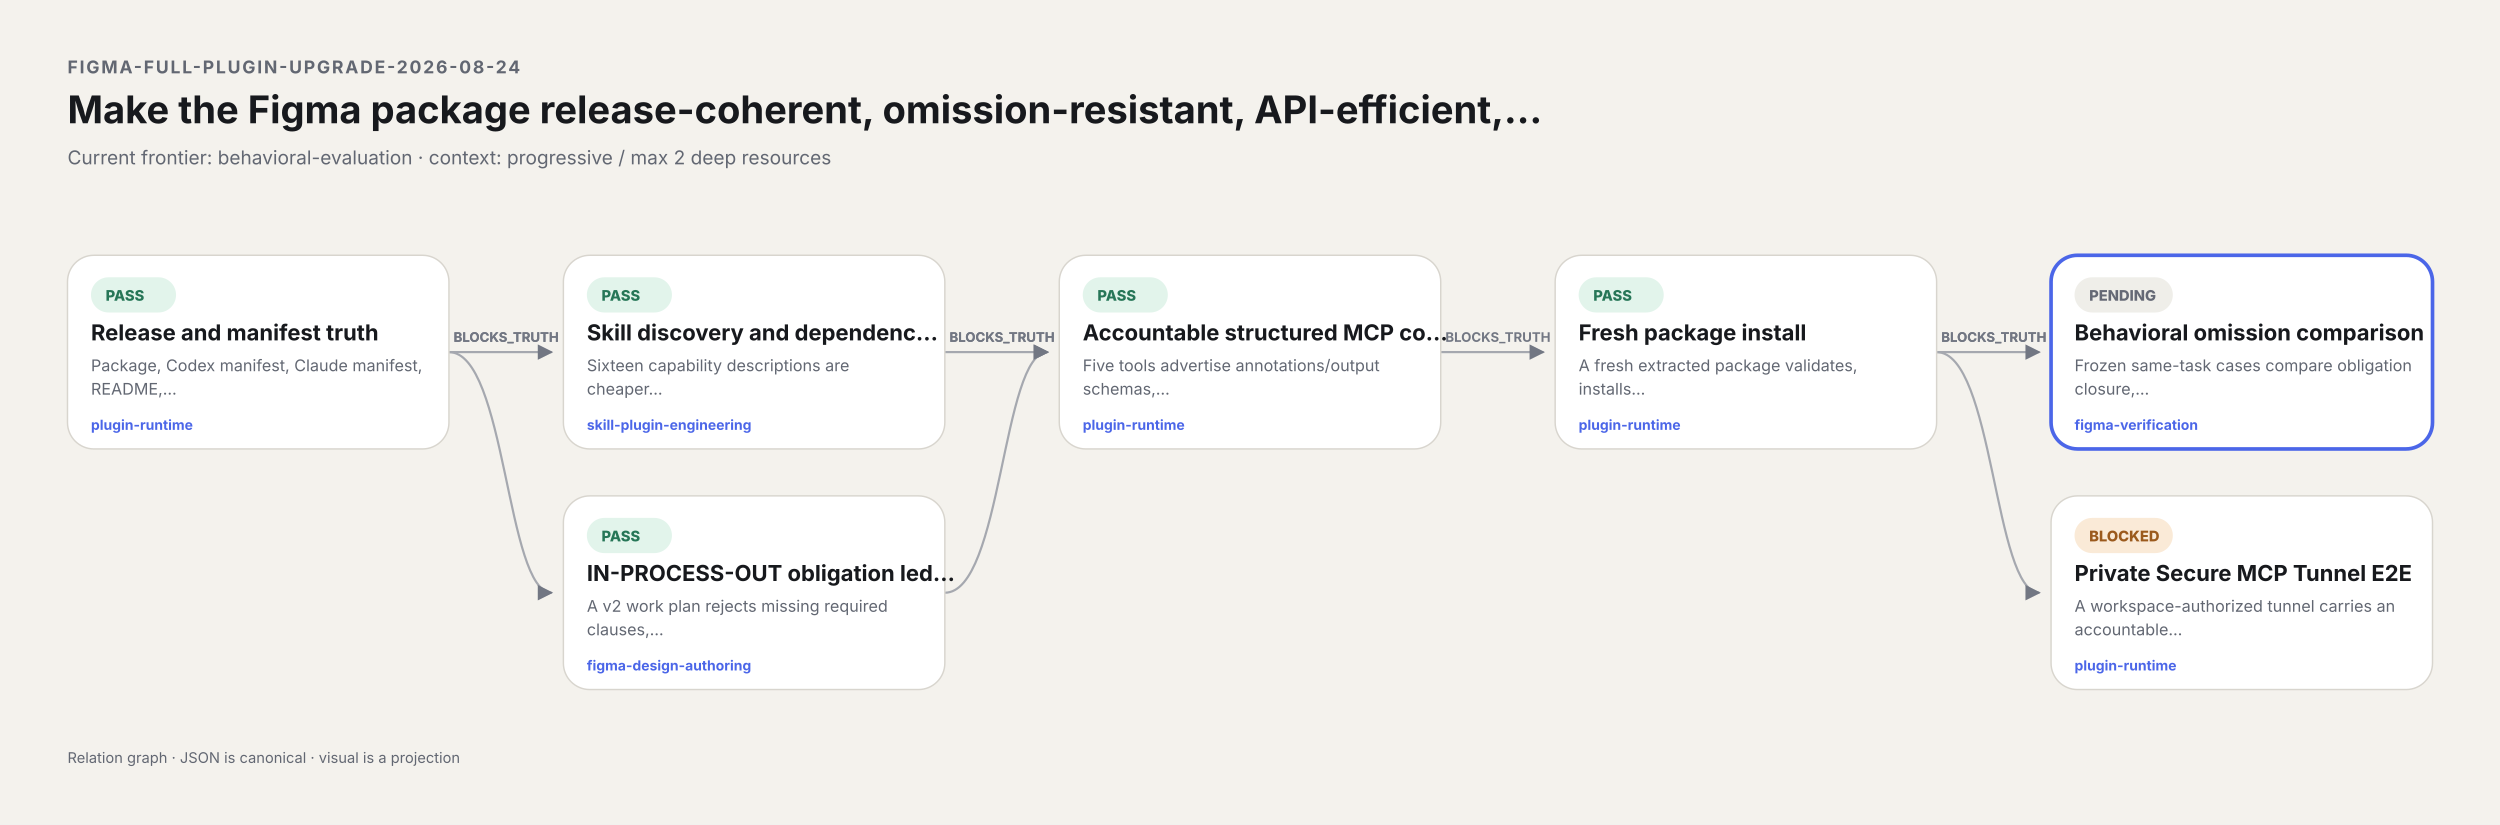
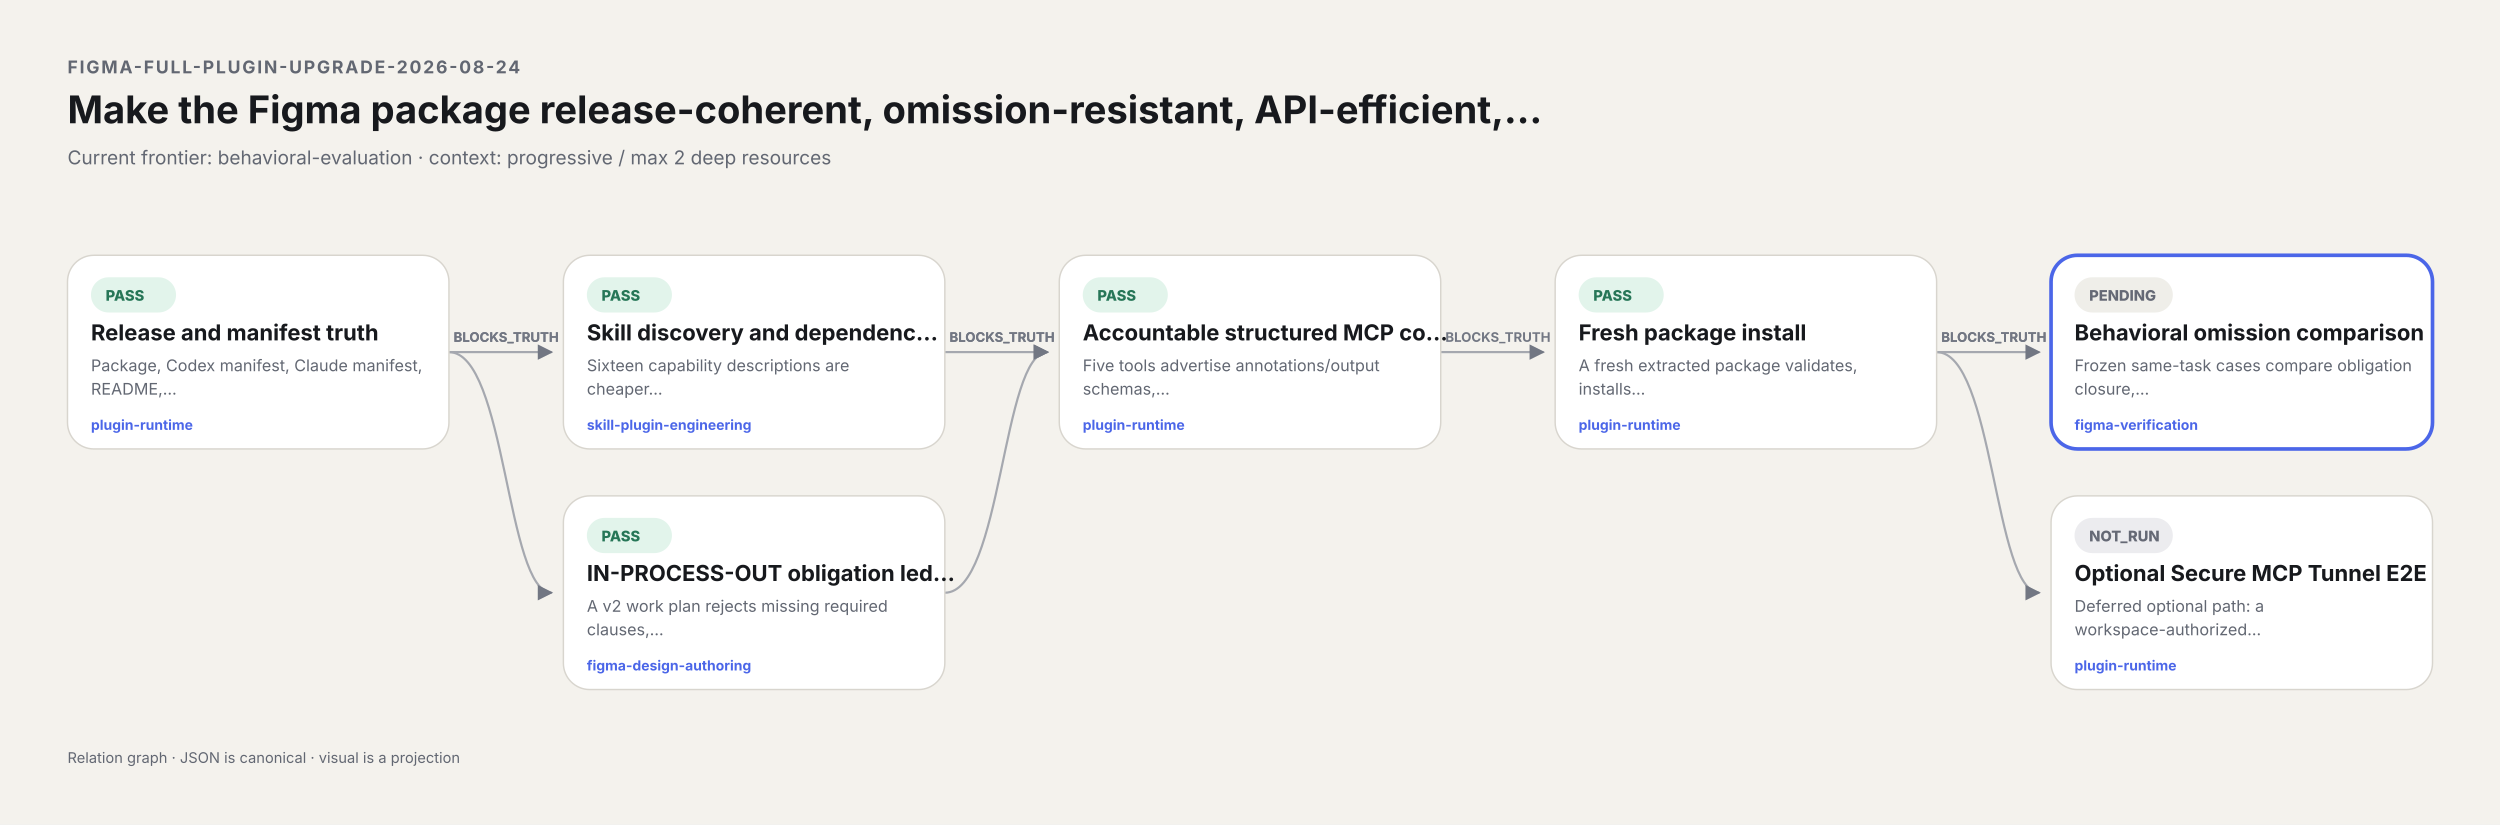
<svg xmlns="http://www.w3.org/2000/svg" width="1704" height="562" viewBox="0 0 1704 562">
  <defs>
    <marker id="arrow" viewBox="0 0 10 10" refX="9" refY="5" markerWidth="7" markerHeight="7" orient="auto-start-reverse">
      <path d="M 0 0 L 10 5 L 0 10 z" fill="#727783" />
    </marker>
  </defs>
  <rect width="100%" height="100%" fill="#f4f2ed" />
  <text x="46" y="50" font-family="Inter,Segoe UI,sans-serif" font-size="12" font-weight="700" letter-spacing="1.2" fill="#626772">FIGMA-FULL-PLUGIN-UPGRADE-2026-08-24</text>
  <text x="46" y="84" font-family="Inter,Segoe UI,sans-serif" font-size="26" font-weight="750" fill="#17191d">Make the Figma package release-coherent, omission-resistant, API-efficient,…</text>
  <text x="46" y="112" font-family="Inter,Segoe UI,sans-serif" font-size="13" fill="#626772">Current frontier: behavioral-evaluation · context: progressive / max 2 deep resources</text>
  <g font-family="Inter,Segoe UI,sans-serif">
    <path d="M 306 240 C 345 240, 345 240, 376 240" fill="none" stroke="#a5a8af" stroke-width="1.5" marker-end="url(#arrow)" />
    <text x="345" y="233" text-anchor="middle" font-size="9" font-weight="700" fill="#727783">BLOCKS_TRUTH</text>
    <path d="M 306 240 C 345 240, 345 404, 376 404" fill="none" stroke="#a5a8af" stroke-width="1.5" marker-end="url(#arrow)" />
    <text x="345" y="233" text-anchor="middle" font-size="9" font-weight="700" fill="#727783">BLOCKS_TRUTH</text>
    <path d="M 644 240 C 683 240, 683 240, 714 240" fill="none" stroke="#a5a8af" stroke-width="1.5" marker-end="url(#arrow)" />
    <text x="683" y="233" text-anchor="middle" font-size="9" font-weight="700" fill="#727783">BLOCKS_TRUTH</text>
    <path d="M 644 404 C 683 404, 683 240, 714 240" fill="none" stroke="#a5a8af" stroke-width="1.5" marker-end="url(#arrow)" />
    <text x="683" y="233" text-anchor="middle" font-size="9" font-weight="700" fill="#727783">BLOCKS_TRUTH</text>
    <path d="M 982 240 C 1021 240, 1021 240, 1052 240" fill="none" stroke="#a5a8af" stroke-width="1.5" marker-end="url(#arrow)" />
    <text x="1021" y="233" text-anchor="middle" font-size="9" font-weight="700" fill="#727783">BLOCKS_TRUTH</text>
    <path d="M 1320 240 C 1359 240, 1359 240, 1390 240" fill="none" stroke="#a5a8af" stroke-width="1.5" marker-end="url(#arrow)" />
    <text x="1359" y="233" text-anchor="middle" font-size="9" font-weight="700" fill="#727783">BLOCKS_TRUTH</text>
    <path d="M 1320 240 C 1359 240, 1359 404, 1390 404" fill="none" stroke="#a5a8af" stroke-width="1.5" marker-end="url(#arrow)" />
    <text x="1359" y="233" text-anchor="middle" font-size="9" font-weight="700" fill="#727783">BLOCKS_TRUTH</text>
    <g transform="translate(46 174)">
      <rect width="260" height="132" rx="18" fill="#ffffff" stroke="#d8d5ce" stroke-width="1" />
      <rect x="16" y="15" width="58" height="24" rx="12" fill="#e2f4eb" />
      <text x="26" y="31" font-size="10" font-weight="800" fill="#267657">PASS</text>
      <text x="16" y="58" font-size="15" font-weight="750" fill="#17191d">Release and manifest truth</text>
      <text x="16" y="79" font-size="11" fill="#626772">Package, Codex manifest, Claude manifest,</text>
      <text x="16" y="95" font-size="11" fill="#626772">README,…</text>
      <text x="16" y="119" font-size="9.5" font-weight="650" fill="#4b66e8">plugin-runtime</text>
    </g>
    <g transform="translate(384 174)">
      <rect width="260" height="132" rx="18" fill="#ffffff" stroke="#d8d5ce" stroke-width="1" />
      <rect x="16" y="15" width="58" height="24" rx="12" fill="#e2f4eb" />
      <text x="26" y="31" font-size="10" font-weight="800" fill="#267657">PASS</text>
      <text x="16" y="58" font-size="15" font-weight="750" fill="#17191d">Skill discovery and dependenc…</text>
      <text x="16" y="79" font-size="11" fill="#626772">Sixteen capability descriptions are</text>
      <text x="16" y="95" font-size="11" fill="#626772">cheaper…</text>
      <text x="16" y="119" font-size="9.5" font-weight="650" fill="#4b66e8">skill-plugin-engineering</text>
    </g>
    <g transform="translate(384 338)">
      <rect width="260" height="132" rx="18" fill="#ffffff" stroke="#d8d5ce" stroke-width="1" />
      <rect x="16" y="15" width="58" height="24" rx="12" fill="#e2f4eb" />
      <text x="26" y="31" font-size="10" font-weight="800" fill="#267657">PASS</text>
      <text x="16" y="58" font-size="15" font-weight="750" fill="#17191d">IN-PROCESS-OUT obligation led…</text>
      <text x="16" y="79" font-size="11" fill="#626772">A v2 work plan rejects missing required</text>
      <text x="16" y="95" font-size="11" fill="#626772">clauses,…</text>
      <text x="16" y="119" font-size="9.5" font-weight="650" fill="#4b66e8">figma-design-authoring</text>
    </g>
    <g transform="translate(722 174)">
      <rect width="260" height="132" rx="18" fill="#ffffff" stroke="#d8d5ce" stroke-width="1" />
      <rect x="16" y="15" width="58" height="24" rx="12" fill="#e2f4eb" />
      <text x="26" y="31" font-size="10" font-weight="800" fill="#267657">PASS</text>
      <text x="16" y="58" font-size="15" font-weight="750" fill="#17191d">Accountable structured MCP co…</text>
      <text x="16" y="79" font-size="11" fill="#626772">Five tools advertise annotations/output</text>
      <text x="16" y="95" font-size="11" fill="#626772">schemas,…</text>
      <text x="16" y="119" font-size="9.5" font-weight="650" fill="#4b66e8">plugin-runtime</text>
    </g>
    <g transform="translate(1060 174)">
      <rect width="260" height="132" rx="18" fill="#ffffff" stroke="#d8d5ce" stroke-width="1" />
      <rect x="16" y="15" width="58" height="24" rx="12" fill="#e2f4eb" />
      <text x="26" y="31" font-size="10" font-weight="800" fill="#267657">PASS</text>
      <text x="16" y="58" font-size="15" font-weight="750" fill="#17191d">Fresh package install</text>
      <text x="16" y="79" font-size="11" fill="#626772">A fresh extracted package validates,</text>
      <text x="16" y="95" font-size="11" fill="#626772">installs…</text>
      <text x="16" y="119" font-size="9.5" font-weight="650" fill="#4b66e8">plugin-runtime</text>
    </g>
    <g transform="translate(1398 174)">
      <rect width="260" height="132" rx="18" fill="#ffffff" stroke="#4b66e8" stroke-width="2.5" />
      <rect x="16" y="15" width="67" height="24" rx="12" fill="#efeee9" />
      <text x="26" y="31" font-size="10" font-weight="800" fill="#656975">PENDING</text>
      <text x="16" y="58" font-size="15" font-weight="750" fill="#17191d">Behavioral omission comparison</text>
      <text x="16" y="79" font-size="11" fill="#626772">Frozen same-task cases compare obligation</text>
      <text x="16" y="95" font-size="11" fill="#626772">closure,…</text>
      <text x="16" y="119" font-size="9.5" font-weight="650" fill="#4b66e8">figma-verification</text>
    </g>
    <g transform="translate(1398 338)">
      <rect width="260" height="132" rx="18" fill="#ffffff" stroke="#d8d5ce" stroke-width="1" />
-       <rect x="16" y="15" width="67" height="24" rx="12" fill="#faead7" />
-       <text x="26" y="31" font-size="10" font-weight="800" fill="#9b5a1d">BLOCKED</text>
-       <text x="16" y="58" font-size="15" font-weight="750" fill="#17191d">Private Secure MCP Tunnel E2E</text>
-       <text x="16" y="79" font-size="11" fill="#626772">A workspace-authorized tunnel carries an</text>
-       <text x="16" y="95" font-size="11" fill="#626772">accountable…</text>
+       <rect x="16" y="15" width="67" height="24" rx="12" fill="#ececef" />
+       <text x="26" y="31" font-size="10" font-weight="800" fill="#656975">NOT_RUN</text>
+       <text x="16" y="58" font-size="15" font-weight="750" fill="#17191d">Optional Secure MCP Tunnel E2E</text>
+       <text x="16" y="79" font-size="11" fill="#626772">Deferred optional path: a</text>
+       <text x="16" y="95" font-size="11" fill="#626772">workspace-authorized…</text>
      <text x="16" y="119" font-size="9.5" font-weight="650" fill="#4b66e8">plugin-runtime</text>
    </g>
  </g>
  <g transform="translate(46 520)" font-family="Inter,Segoe UI,sans-serif" font-size="10" fill="#626772">
    <text>Relation graph · JSON is canonical · visual is a projection</text>
  </g>
</svg>
